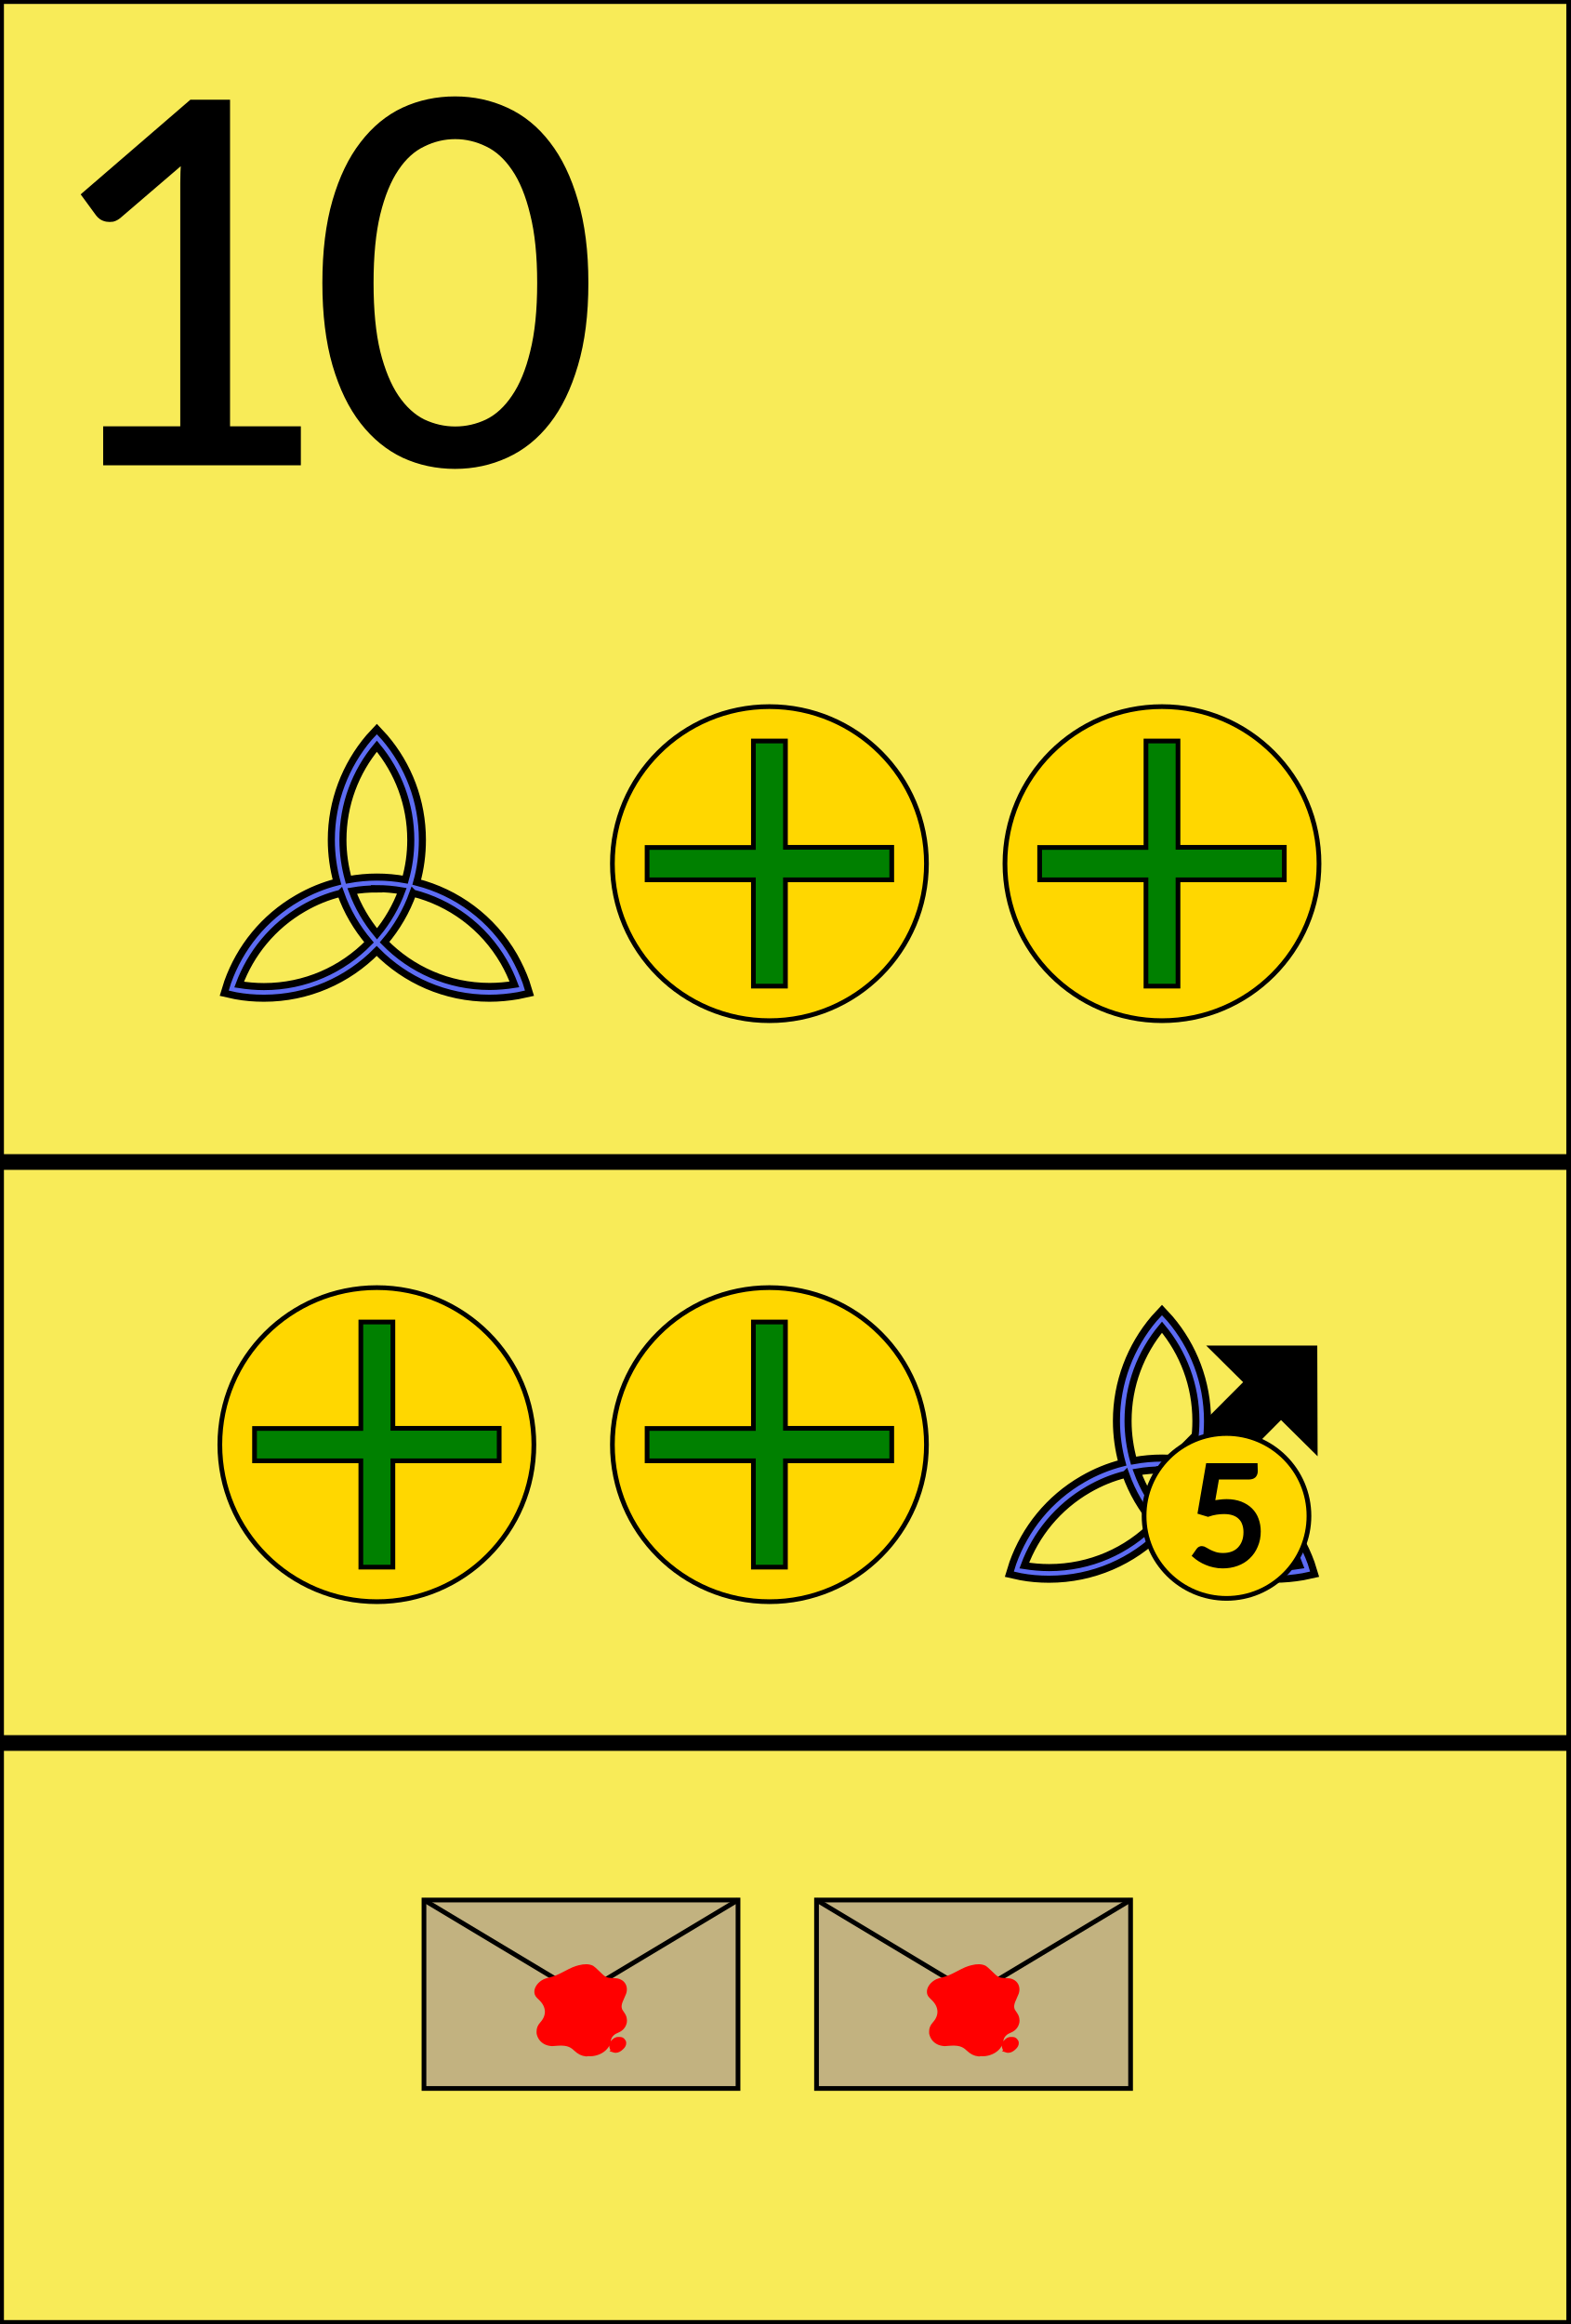
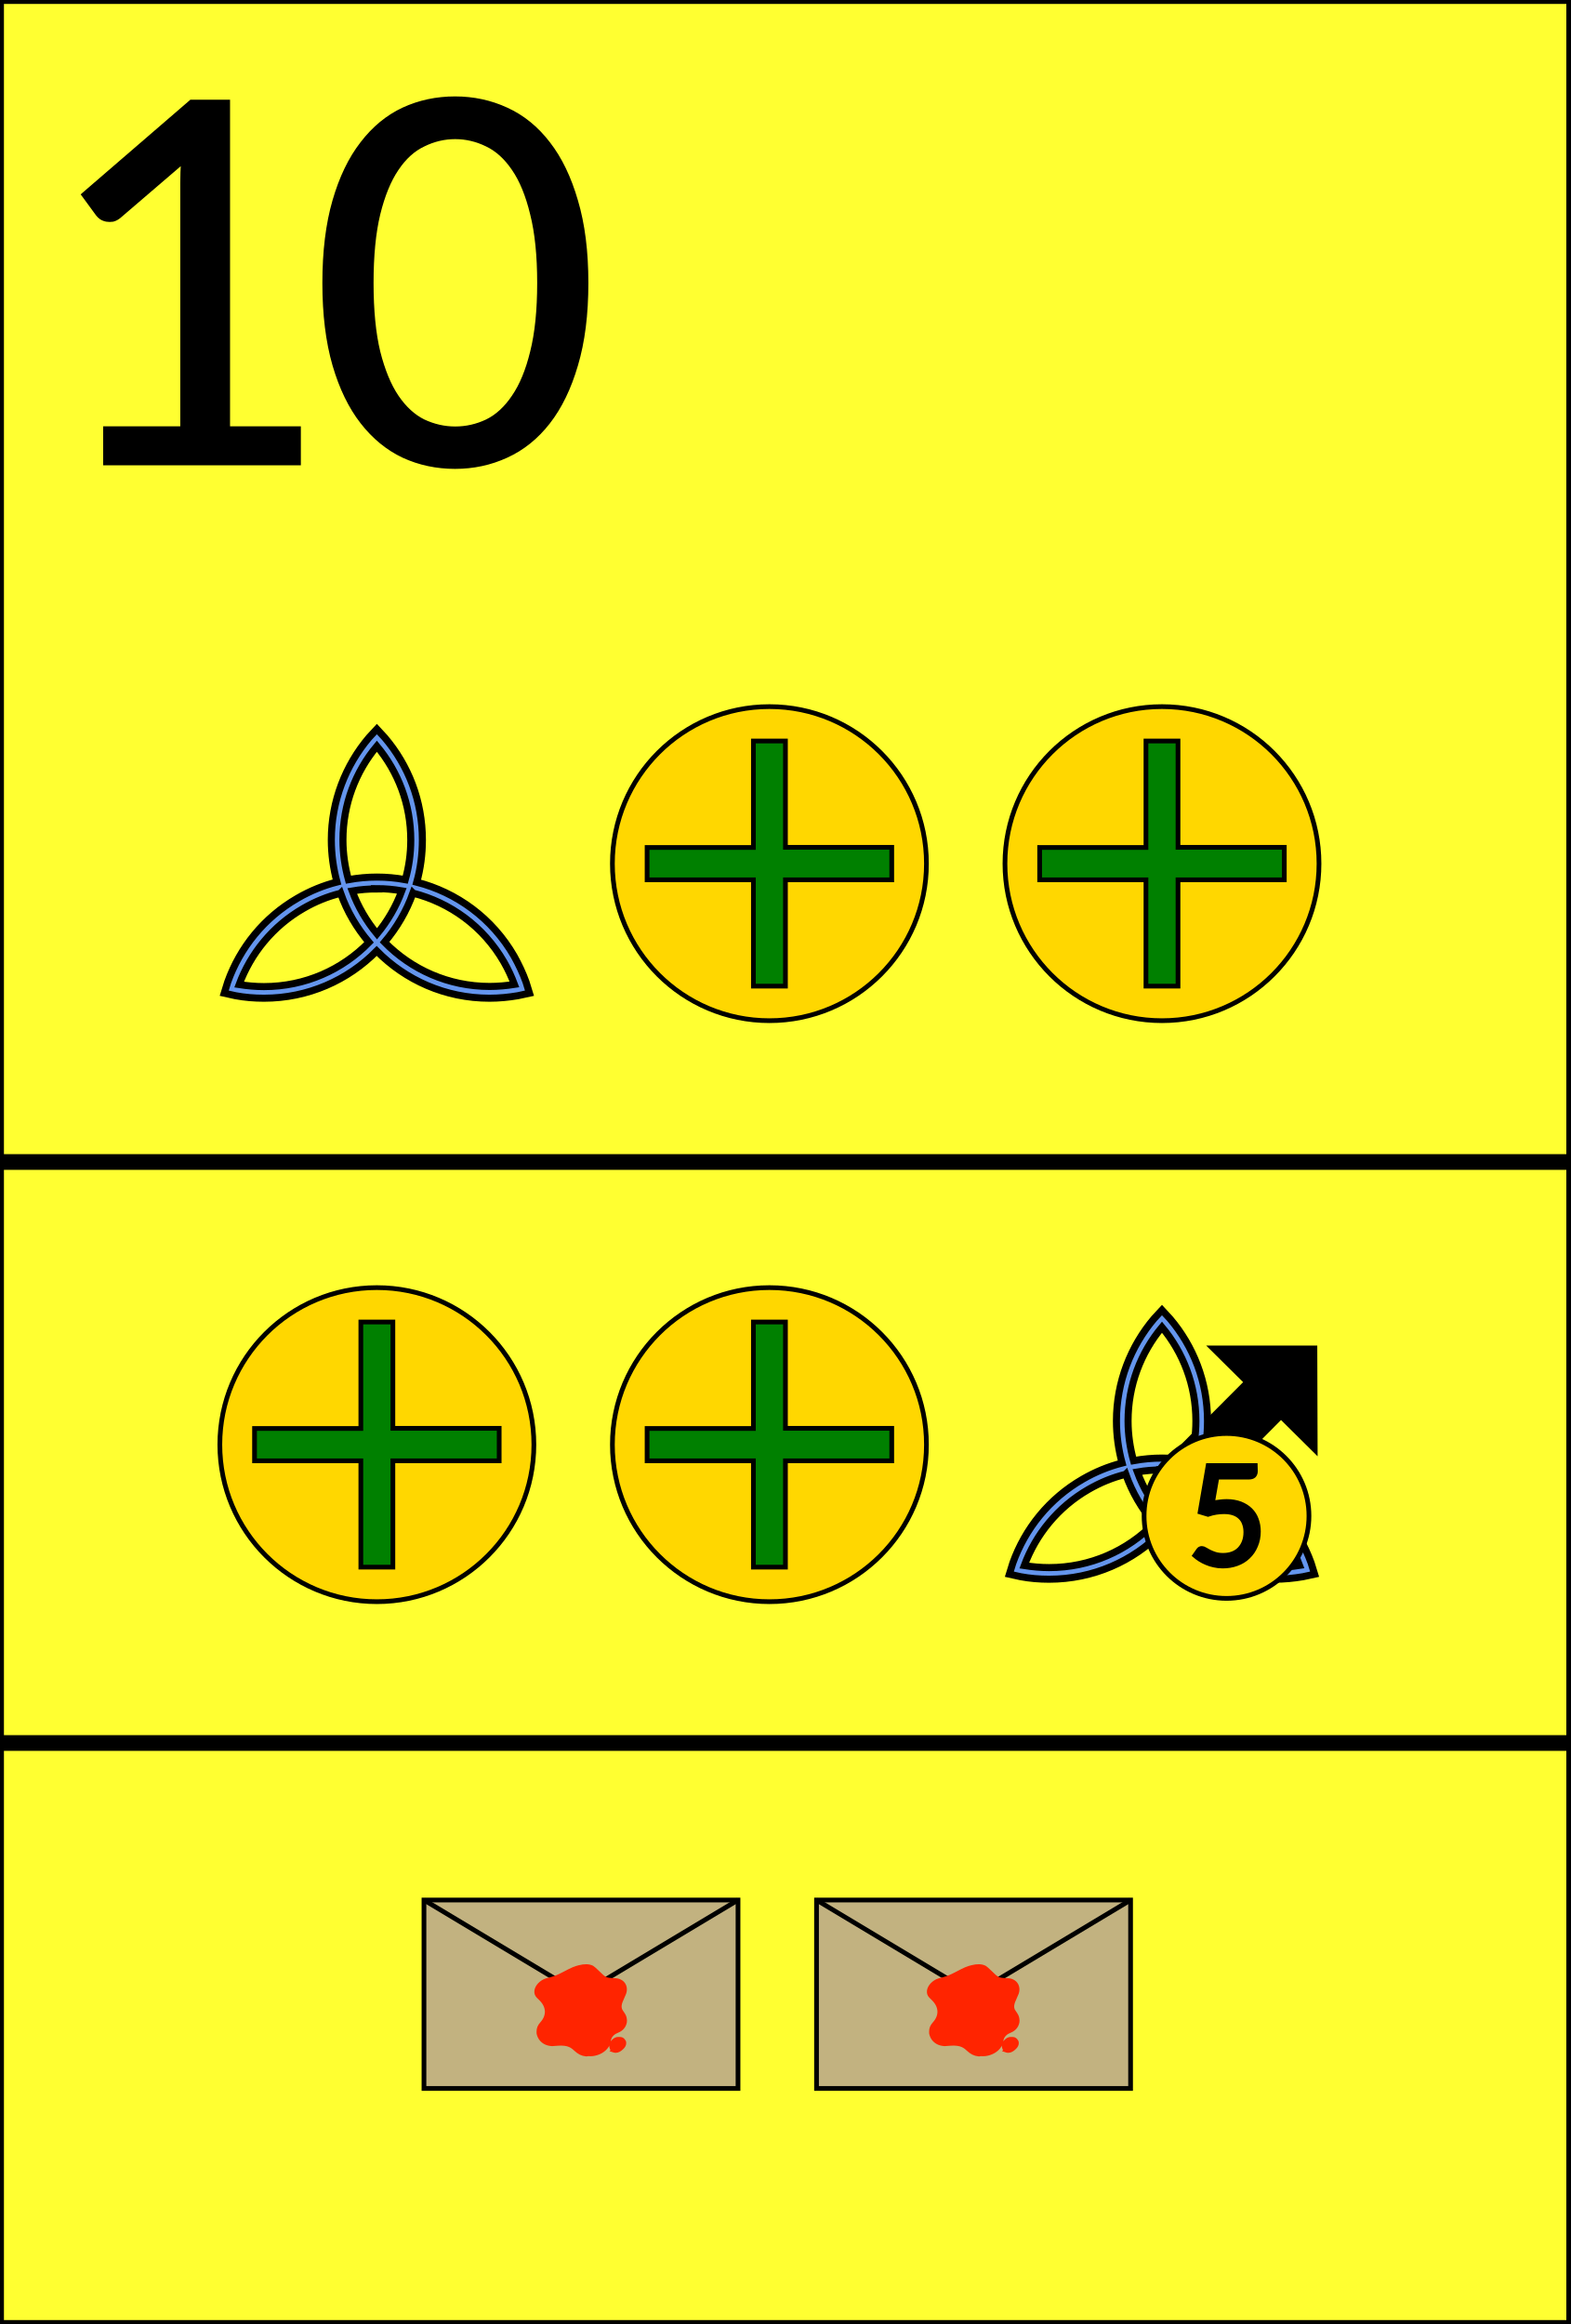
<svg xmlns="http://www.w3.org/2000/svg" height="148" width="100" viewbox="0 0 100 148">
-   <rect x="0" y="0" height="148" width="100" style="fill:#f8eb58;stroke:#000000;stroke-width:0.5px" />
+   <rect x="0" y="0" height="148" width="100" style="fill:#ffff31;stroke:#000000;stroke-width:0.5px" />
  <line x1="0" y1="74" x2="100" y2="74" style="stroke:#000000;stroke-width:1px" />
  <line x1="0" y1="111" x2="100" y2="111" style="stroke:#000000;stroke-width:1px" />
  <g transform="translate(2,2)">
    <path d="m 4.72,25.30 H 9.63 V 9.66 q 0,-0.67 0.05,-1.42 L 5.60,11.74 Q 5.39,11.92 5.18,11.97 4.98,12.00 4.80,11.97 4.62,11.94 4.46,11.84 4.32,11.74 4.24,11.63 L 3.34,10.40 10.18,4.50 h 2.32 V 25.30 h 4.51 v 2.18 H 4.72 Z" style="fill:#000000;stroke:#000000;stroke-width:0.3px" />
  </g>
  <g transform="translate(19,2)">
    <path d="m 18.32,16.02 q 0,3.01 -0.66,5.22 -0.64,2.19 -1.76,3.63 -1.12,1.44 -2.66,2.14 -1.52,0.70 -3.26,0.70 -1.76,0 -3.28,-0.70 Q 5.20,26.30 4.08,24.86 2.96,23.42 2.32,21.23 1.68,19.02 1.68,16.02 1.68,13.01 2.32,10.80 2.96,8.59 4.08,7.15 q 1.12,-1.46 2.62,-2.16 1.52,-0.70 3.28,-0.70 1.74,0 3.26,0.70 1.54,0.70 2.66,2.16 1.12,1.44 1.76,3.65 0.66,2.21 0.66,5.22 z m -2.96,0 q 0,-2.62 -0.45,-4.40 -0.43,-1.79 -1.18,-2.88 -0.74,-1.09 -1.71,-1.55 -0.98,-0.48 -2.03,-0.48 -1.06,0 -2.03,0.48 -0.98 0.46 -1.71,1.55 -0.74,1.09 -1.18,2.88 -0.43,1.78 -0.43,4.40 0,2.62 0.43,4.40 0.45,1.78 1.18,2.86 0.74,1.09 1.71,1.57 0.98,0.46 2.03,0.46 1.06,0 2.03,-0.46 0.98,-0.48 1.71,-1.57 0.75,-1.09 1.18,-2.86 0.45,-1.78 0.45,-4.40 z" style="fill:#000000;stroke:#000000;stroke-width:0.3px" />
  </g>
  <g transform="translate(14,43)">
-     <path d="m 10.0,4.52 c 1.35,1.62 2.16,3.70 2.16,5.97 0,0.88 -0.12,1.72 -0.35,2.53 -1.19,-0.22 -2.41,-0.22 -3.62,0 -0.22,-0.80 -0.35,-1.65 -0.35,-2.53 0,-2.27 0.81,-4.35 2.16,-5.97 z m -0.02,9.07 c 0.54,0 1.08,0.05 1.61,0.14 -0.37,1.0 -0.91,1.93 -1.58,2.74 -0.67,-0.81 -1.21,-1.73 -1.58,-2.73 0.52,-0.09 1.04,-0.13 1.56,-0.13 z m -2.29,0.29 c 0.41,1.16 1.03,2.21 1.81,3.13 -1.70,1.74 -4.06,2.82 -6.69,2.82 -0.54,0 -1.07,-0.05 -1.58,-0.13 0.73,-1.97 2.13,-3.72 4.09,-4.85 0.76,-0.44 1.55,-0.76 2.36,-0.96 z m 4.62,0 c 2.35,0.60 4.47,2.11 5.78,4.38 0.27,0.47 0.49,0.95 0.67,1.43 -0.51,0.08 -1.04,0.13 -1.58,0.13 -2.62,0 -4.99,-1.08 -6.69,-2.82 0.78,-0.92 1.40,-1.98 1.81,-3.13 z m 7.41,6.37 -0.22,-0.71 c -0.20,-0.56 -0.46,-1.11 -0.76,-1.65 -1.40,-2.43 -3.67,-4.06 -6.20,-4.71 0.24,-0.86 0.36,-1.76 0.36,-2.69 0,-2.49 -0.90,-4.76 -2.40,-6.52 L 10.0,3.43 9.50,3.97 C 8.01,5.73 7.10,8.01 7.10,10.49 c 0,0.93 0.13,1.83 0.36,2.68 -0.86,0.22 -1.70,0.56 -2.51,1.03 -2.15,1.24 -3.67,3.16 -4.45,5.34 l -0.22,0.71 0.72,0.16 c 0.59,0.11 1.19,0.16 1.81,0.16 2.81,0 5.35,-1.15 7.18,-3.01 1.83,1.86 4.37,3.01 7.18,3.01 0.62,0 1.22,-0.06 1.81,-0.16 z" style="fill:#5d6cf3;stroke:#000000;stroke-width:0.45px" />
+     <path d="m 10.0,4.52 c 1.35,1.62 2.16,3.70 2.16,5.97 0,0.88 -0.12,1.72 -0.35,2.53 -1.19,-0.22 -2.41,-0.22 -3.62,0 -0.22,-0.80 -0.35,-1.65 -0.35,-2.53 0,-2.27 0.81,-4.35 2.16,-5.97 z m -0.02,9.07 c 0.54,0 1.08,0.05 1.61,0.14 -0.37,1.0 -0.91,1.93 -1.58,2.74 -0.67,-0.81 -1.21,-1.73 -1.58,-2.73 0.52,-0.09 1.04,-0.13 1.56,-0.13 z m -2.29,0.29 c 0.41,1.16 1.03,2.21 1.81,3.13 -1.70,1.74 -4.06,2.82 -6.69,2.82 -0.54,0 -1.07,-0.05 -1.58,-0.13 0.73,-1.97 2.13,-3.72 4.09,-4.85 0.76,-0.44 1.55,-0.76 2.36,-0.96 z m 4.62,0 c 2.35,0.60 4.47,2.11 5.78,4.38 0.27,0.47 0.49,0.95 0.67,1.43 -0.51,0.08 -1.04,0.13 -1.58,0.13 -2.62,0 -4.99,-1.08 -6.69,-2.82 0.78,-0.92 1.40,-1.98 1.81,-3.13 z m 7.41,6.37 -0.22,-0.71 c -0.20,-0.56 -0.46,-1.11 -0.76,-1.65 -1.40,-2.43 -3.67,-4.06 -6.20,-4.71 0.24,-0.86 0.36,-1.76 0.36,-2.69 0,-2.49 -0.90,-4.76 -2.40,-6.52 L 10.0,3.43 9.50,3.97 C 8.01,5.73 7.10,8.01 7.10,10.49 c 0,0.93 0.13,1.83 0.36,2.68 -0.86,0.22 -1.70,0.56 -2.51,1.03 -2.15,1.24 -3.67,3.16 -4.45,5.34 l -0.22,0.71 0.72,0.16 c 0.59,0.11 1.19,0.16 1.81,0.16 2.81,0 5.35,-1.15 7.18,-3.01 1.83,1.86 4.37,3.01 7.18,3.01 0.62,0 1.22,-0.06 1.81,-0.16 z" style="fill:#6495ed;stroke:#000000;stroke-width:0.45px" />
  </g>
  <g transform="translate(39,43)">
    <circle cx="10" cy="12" r="10" style="fill:#ffd700;stroke:#000000;stroke-width:0.3px" />
    <path d="m 11.02,4.19 v 6.77 h 6.77 v 2.07 h -6.77 v 6.77 H 8.98 V 13.03 H 2.21 V 10.97 H 8.98 V 4.19 z" style="fill:#008000;stroke:#000000;stroke-width:0.3px" />
  </g>
  <g transform="translate(64,43)">
    <circle cx="10" cy="12" r="10" style="fill:#ffd700;stroke:#000000;stroke-width:0.3px" />
    <path d="m 11.02,4.19 v 6.77 h 6.77 v 2.07 h -6.77 v 6.77 H 8.98 V 13.03 H 2.21 V 10.97 H 8.98 V 4.19 z" style="fill:#008000;stroke:#000000;stroke-width:0.3px" />
  </g>
  <g transform="translate(14,80)">
    <circle cx="10" cy="12" r="10" style="fill:#ffd700;stroke:#000000;stroke-width:0.3px" />
    <path d="m 11.02,4.19 v 6.77 h 6.77 v 2.07 h -6.77 v 6.77 H 8.98 V 13.03 H 2.21 V 10.97 H 8.98 V 4.19 z" style="fill:#008000;stroke:#000000;stroke-width:0.3px" />
  </g>
  <g transform="translate(39,80)">
    <circle cx="10" cy="12" r="10" style="fill:#ffd700;stroke:#000000;stroke-width:0.3px" />
    <path d="m 11.02,4.19 v 6.77 h 6.77 v 2.07 h -6.77 v 6.77 H 8.98 V 13.03 H 2.21 V 10.97 H 8.98 V 4.19 z" style="fill:#008000;stroke:#000000;stroke-width:0.3px" />
  </g>
  <g transform="translate(64,80)">
    <path d="m 12.65,10.76 2.73,-2.74 -1.10,-1.09 -1.10,-1.09 3.28,0 3.28,0 0.01,3.27 0.01,3.27 -1.09,-1.08 -1.09,-1.08 -2.72,2.74 -2.72,2.74 -0.63,-0.62 c -0.35,-0.34 -0.84,-0.83 -1.10,-1.08 L 9.92,13.51 z" style="fill:#000000;stroke:#000000;stroke-width:0.3px" />
-     <path d="m 10.0,4.52 c 1.35,1.62 2.16,3.70 2.16,5.97 0,0.88 -0.12,1.72 -0.35,2.53 -1.19,-0.22 -2.41,-0.22 -3.62,0 -0.22,-0.80 -0.35,-1.65 -0.35,-2.53 0,-2.27 0.81,-4.35 2.16,-5.97 z m -0.02,9.07 c 0.54,0 1.08,0.05 1.61,0.14 -0.37,1.0 -0.91,1.93 -1.58,2.74 -0.67,-0.81 -1.21,-1.73 -1.58,-2.73 0.52,-0.09 1.04,-0.13 1.56,-0.13 z m -2.29,0.29 c 0.41,1.16 1.03,2.21 1.81,3.13 -1.70,1.74 -4.06,2.82 -6.69,2.82 -0.54,0 -1.07,-0.05 -1.58,-0.13 0.73,-1.97 2.13,-3.72 4.09,-4.85 0.76,-0.44 1.55,-0.76 2.36,-0.96 z m 4.62,0 c 2.35,0.60 4.47,2.11 5.78,4.38 0.27,0.47 0.49,0.95 0.67,1.43 -0.51,0.08 -1.04,0.13 -1.58,0.13 -2.62,0 -4.99,-1.08 -6.69,-2.82 0.78,-0.92 1.40,-1.98 1.81,-3.13 z m 7.41,6.37 -0.22,-0.71 c -0.20,-0.56 -0.46,-1.11 -0.76,-1.65 -1.40,-2.43 -3.67,-4.06 -6.20,-4.71 0.24,-0.86 0.36,-1.76 0.36,-2.69 0,-2.49 -0.90,-4.76 -2.40,-6.52 L 10.0,3.43 9.50,3.97 C 8.01,5.73 7.10,8.01 7.10,10.49 c 0,0.93 0.13,1.83 0.36,2.68 -0.86,0.22 -1.70,0.56 -2.51,1.03 -2.15,1.24 -3.67,3.16 -4.45,5.34 l -0.22,0.71 0.72,0.16 c 0.59,0.11 1.19,0.16 1.81,0.16 2.81,0 5.35,-1.15 7.18,-3.01 1.83,1.86 4.37,3.01 7.18,3.01 0.62,0 1.22,-0.06 1.81,-0.16 z" style="fill:#5d6cf3;stroke:#000000;stroke-width:0.45px" />
+     <path d="m 10.0,4.52 c 1.35,1.62 2.16,3.70 2.16,5.97 0,0.88 -0.12,1.72 -0.35,2.53 -1.19,-0.22 -2.41,-0.22 -3.62,0 -0.22,-0.80 -0.35,-1.65 -0.35,-2.53 0,-2.27 0.81,-4.35 2.16,-5.97 z m -0.02,9.07 c 0.54,0 1.08,0.05 1.61,0.14 -0.37,1.0 -0.91,1.93 -1.58,2.74 -0.67,-0.81 -1.21,-1.73 -1.58,-2.73 0.52,-0.09 1.04,-0.13 1.56,-0.13 z m -2.29,0.29 c 0.41,1.16 1.03,2.21 1.81,3.13 -1.70,1.74 -4.06,2.82 -6.69,2.82 -0.54,0 -1.07,-0.05 -1.58,-0.13 0.73,-1.97 2.13,-3.72 4.09,-4.85 0.76,-0.44 1.55,-0.76 2.36,-0.96 z m 4.62,0 c 2.35,0.60 4.47,2.11 5.78,4.38 0.27,0.47 0.49,0.95 0.67,1.43 -0.51,0.08 -1.04,0.13 -1.58,0.13 -2.62,0 -4.99,-1.08 -6.69,-2.82 0.78,-0.92 1.40,-1.98 1.81,-3.13 z m 7.41,6.37 -0.22,-0.71 c -0.20,-0.56 -0.46,-1.11 -0.76,-1.65 -1.40,-2.43 -3.67,-4.06 -6.20,-4.71 0.24,-0.86 0.36,-1.76 0.36,-2.69 0,-2.49 -0.90,-4.76 -2.40,-6.52 L 10.0,3.43 9.50,3.97 C 8.01,5.73 7.10,8.01 7.10,10.49 c 0,0.93 0.13,1.83 0.36,2.68 -0.86,0.22 -1.70,0.56 -2.51,1.03 -2.15,1.24 -3.67,3.16 -4.45,5.34 l -0.22,0.71 0.72,0.16 c 0.59,0.11 1.19,0.16 1.81,0.16 2.81,0 5.35,-1.15 7.18,-3.01 1.83,1.86 4.37,3.01 7.18,3.01 0.62,0 1.22,-0.06 1.81,-0.16 z" style="fill:#6495ed;stroke:#000000;stroke-width:0.45px" />
    <circle cx="14.11" cy="16.54" r="5.25" style="fill:#ffd700;stroke:#000000;stroke-width:0.3px" />
    <path d="m 15.95,13.69 q 0,0.17 -0.10,0.28 -0.10,0.10 -0.35,0.10 H 13.50 l -0.29,1.66 q 0.25,-0.06 0.47,-0.08 0.23,-0.03 0.44,-0.03 0.49,0 0.88,0.15 0.38,0.15 0.63,0.40 0.26,0.26 0.38,0.60 0.13,0.35 0.13,0.76 0,0.50 -0.18,0.91 -0.17,0.41 -0.48,0.70 -0.30,0.29 -0.72,0.44 -0.41,0.15 -0.90,0.15 -0.28,0 -0.54,-0.06 -0.25,-0.05 -0.48,-0.15 -0.22,-0.09 -0.41,-0.21 -0.19,-0.12 -0.34,-0.25 l 0.24,-0.34 q 0.08,-0.11 0.21,-0.11 0.09,0 0.20,0.07 0.11,0.07 0.27,0.15 0.16,0.08 0.37,0.15 0.22,0.07 0.51,0.07 0.33,0 0.60,-0.10 0.27,-0.10 0.46,-0.30 0.19,-0.20 0.29,-0.47 0.10,-0.27 0.10,-0.61 0,-0.30 -0.09,-0.54 -0.08,-0.24 -0.26,-0.41 -0.17,-0.17 -0.43,-0.26 -0.26,-0.09 -0.61,-0.09 -0.24,0 -0.50,0.04 -0.26,0.04 -0.52,0.13 l -0.50,-0.15 0.51,-2.96 h 3.00 z" style="fill:#000000;stroke:#000000;stroke-width:0.3px" />
  </g>
  <g transform="translate(27,117)">
    <rect x="0" y="4" height="12" width="20" style="fill:#c2b280;stroke:#000000;stroke-width:0.3px" />
    <line x1="0" y1="4" x2="10" y2="10" style="stroke:#000000;stroke-width:0.3px" />
    <line x1="10" y1="10" x2="20" y2="4" style="stroke:#000000;stroke-width:0.3px" />
-     <path d="m 10.34,13.81 C 10.07,13.78 9.90,13.69 9.67,13.48 9.34,13.16 9.02,13.08 8.35,13.14 8.16,13.16 8.13,13.16 8.03,13.14 7.70,13.09 7.45,12.89 7.35,12.59 7.32,12.52 7.32,12.48 7.32,12.39 7.32,12.19 7.37,12.06 7.53,11.88 7.76,11.62 7.86,11.35 7.85,11.07 7.83,10.76 7.69,10.49 7.39,10.21 7.23,10.06 7.19,10.00 7.18,9.87 7.16,9.62 7.38,9.33 7.69,9.18 7.79,9.14 7.87,9.11 8.05,9.07 8.31,9.01 8.58,8.90 8.92,8.72 c 0.59,-0.31 0.70,-0.35 0.97,-0.42 0.34,-0.09 0.61,-0.08 0.81,0.02 0.05,0.03 0.14,0.11 0.34,0.30 0.44,0.44 0.53,0.48 0.97,0.50 0.28,0.01 0.34,0.02 0.46,0.08 0.21,0.10 0.32,0.31 0.30,0.54 -0.01,0.12 -0.04,0.21 -0.15,0.44 -0.18,0.38 -0.22,0.58 -0.15,0.80 0.01,0.04 0.05,0.11 0.08,0.15 0.18,0.26 0.20,0.31 0.22,0.46 0.01,0.08 0.01,0.11 0,0.19 -0.05,0.24 -0.20,0.42 -0.44,0.52 -0.17,0.07 -0.25,0.12 -0.34,0.20 -0.14,0.13 -0.23,0.27 -0.25,0.54 -0.04,0.10 -0.09,0.19 -0.10,0.22 -0.17,0.28 -0.51,0.48 -0.90,0.53 -0.12,0.01 -0.15,0.01 -0.28,0 z m 1.76,-0.26 c -0.08,-0.04 -0.12,-0.09 -0.14,-0.19 -0.04,-0.16 0.08,-0.36 0.27,-0.46 0.06,-0.03 0.08,-0.03 0.19,-0.03 0.14,0 0.17,0.01 0.24,0.08 0.05,0.05 0.07,0.09 0.07,0.16 0,0.09 -0.04,0.18 -0.15,0.28 -0.12,0.12 -0.25,0.19 -0.37,0.19 -0.05,0 -0.09,-0.01 -0.12,-0.02 z" style="fill:#ff0000;stroke:#ff0000;stroke-width:0.3px" />
+     <path d="m 10.34,13.81 C 10.07,13.78 9.90,13.69 9.67,13.48 9.34,13.16 9.02,13.08 8.35,13.14 8.16,13.16 8.13,13.16 8.03,13.14 7.70,13.09 7.45,12.89 7.35,12.59 7.32,12.52 7.32,12.48 7.32,12.39 7.32,12.19 7.37,12.06 7.53,11.88 7.76,11.62 7.86,11.35 7.85,11.07 7.83,10.76 7.69,10.49 7.39,10.21 7.23,10.06 7.19,10.00 7.18,9.87 7.16,9.62 7.38,9.33 7.69,9.18 7.79,9.14 7.87,9.11 8.05,9.07 8.31,9.01 8.58,8.90 8.92,8.72 c 0.59,-0.31 0.70,-0.35 0.97,-0.42 0.34,-0.09 0.61,-0.08 0.81,0.02 0.05,0.03 0.14,0.11 0.34,0.30 0.44,0.44 0.53,0.48 0.97,0.50 0.28,0.01 0.34,0.02 0.46,0.08 0.21,0.10 0.32,0.31 0.30,0.54 -0.01,0.12 -0.04,0.21 -0.15,0.44 -0.18,0.38 -0.22,0.58 -0.15,0.80 0.01,0.04 0.05,0.11 0.08,0.15 0.18,0.26 0.20,0.31 0.22,0.46 0.01,0.08 0.01,0.11 0,0.19 -0.05,0.24 -0.20,0.42 -0.44,0.52 -0.17,0.07 -0.25,0.12 -0.34,0.20 -0.14,0.13 -0.23,0.27 -0.25,0.54 -0.04,0.10 -0.09,0.19 -0.10,0.22 -0.17,0.28 -0.51,0.48 -0.90,0.53 -0.12,0.01 -0.15,0.01 -0.28,0 z m 1.76,-0.26 c -0.08,-0.04 -0.12,-0.09 -0.14,-0.19 -0.04,-0.16 0.08,-0.36 0.27,-0.46 0.06,-0.03 0.08,-0.03 0.19,-0.03 0.14,0 0.17,0.01 0.24,0.08 0.05,0.05 0.07,0.09 0.07,0.16 0,0.09 -0.04,0.18 -0.15,0.28 -0.12,0.12 -0.25,0.19 -0.37,0.19 -0.05,0 -0.09,-0.01 -0.12,-0.02 z" style="fill:#ff2400;stroke:#ff2400;stroke-width:0.3px" />
  </g>
  <g transform="translate(52,117)">
    <rect x="0" y="4" height="12" width="20" style="fill:#c2b280;stroke:#000000;stroke-width:0.3px" />
    <line x1="0" y1="4" x2="10" y2="10" style="stroke:#000000;stroke-width:0.3px" />
    <line x1="10" y1="10" x2="20" y2="4" style="stroke:#000000;stroke-width:0.3px" />
-     <path d="m 10.34,13.81 C 10.07,13.78 9.90,13.69 9.67,13.48 9.34,13.16 9.02,13.08 8.35,13.14 8.16,13.16 8.13,13.16 8.03,13.14 7.70,13.09 7.45,12.89 7.35,12.59 7.32,12.52 7.32,12.48 7.32,12.39 7.32,12.19 7.37,12.06 7.53,11.88 7.76,11.62 7.86,11.35 7.85,11.07 7.83,10.76 7.69,10.49 7.39,10.21 7.23,10.06 7.19,10.00 7.18,9.87 7.16,9.62 7.38,9.33 7.69,9.18 7.79,9.14 7.87,9.11 8.05,9.07 8.31,9.01 8.58,8.90 8.92,8.72 c 0.59,-0.31 0.70,-0.35 0.97,-0.42 0.34,-0.09 0.61,-0.08 0.81,0.02 0.05,0.03 0.14,0.11 0.34,0.30 0.44,0.44 0.53,0.48 0.97,0.50 0.28,0.01 0.34,0.02 0.46,0.08 0.21,0.10 0.32,0.31 0.30,0.54 -0.01,0.12 -0.04,0.21 -0.15,0.44 -0.18,0.38 -0.22,0.58 -0.15,0.80 0.01,0.04 0.05,0.11 0.08,0.15 0.18,0.26 0.20,0.31 0.22,0.46 0.01,0.08 0.01,0.11 0,0.19 -0.05,0.24 -0.20,0.42 -0.44,0.52 -0.17,0.07 -0.25,0.12 -0.34,0.20 -0.14,0.13 -0.23,0.27 -0.25,0.54 -0.04,0.10 -0.09,0.19 -0.10,0.22 -0.17,0.28 -0.51,0.48 -0.90,0.53 -0.12,0.01 -0.15,0.01 -0.28,0 z m 1.76,-0.26 c -0.08,-0.04 -0.12,-0.09 -0.14,-0.19 -0.04,-0.16 0.08,-0.36 0.27,-0.46 0.06,-0.03 0.08,-0.03 0.19,-0.03 0.14,0 0.17,0.01 0.24,0.08 0.05,0.05 0.07,0.09 0.07,0.16 0,0.09 -0.04,0.18 -0.15,0.28 -0.12,0.12 -0.25,0.19 -0.37,0.19 -0.05,0 -0.09,-0.01 -0.12,-0.02 z" style="fill:#ff0000;stroke:#ff0000;stroke-width:0.3px" />
+     <path d="m 10.34,13.81 C 10.07,13.78 9.90,13.69 9.67,13.48 9.34,13.16 9.02,13.08 8.35,13.14 8.16,13.16 8.13,13.16 8.03,13.14 7.70,13.09 7.45,12.89 7.35,12.59 7.32,12.52 7.32,12.48 7.32,12.39 7.32,12.19 7.37,12.06 7.53,11.88 7.76,11.62 7.86,11.35 7.85,11.07 7.83,10.76 7.69,10.49 7.39,10.21 7.23,10.06 7.19,10.00 7.18,9.87 7.16,9.62 7.38,9.33 7.69,9.18 7.79,9.14 7.87,9.11 8.05,9.07 8.31,9.01 8.58,8.90 8.92,8.72 c 0.59,-0.31 0.70,-0.35 0.97,-0.42 0.34,-0.09 0.61,-0.08 0.81,0.02 0.05,0.03 0.14,0.11 0.34,0.30 0.44,0.44 0.53,0.48 0.97,0.50 0.28,0.01 0.34,0.02 0.46,0.08 0.21,0.10 0.32,0.31 0.30,0.54 -0.01,0.12 -0.04,0.21 -0.15,0.44 -0.18,0.38 -0.22,0.58 -0.15,0.80 0.01,0.04 0.05,0.11 0.08,0.15 0.18,0.26 0.20,0.31 0.22,0.46 0.01,0.08 0.01,0.11 0,0.19 -0.05,0.24 -0.20,0.42 -0.44,0.52 -0.17,0.07 -0.25,0.12 -0.34,0.20 -0.14,0.13 -0.23,0.27 -0.25,0.54 -0.04,0.10 -0.09,0.19 -0.10,0.22 -0.17,0.28 -0.51,0.48 -0.90,0.53 -0.12,0.01 -0.15,0.01 -0.28,0 z m 1.76,-0.26 c -0.08,-0.04 -0.12,-0.09 -0.14,-0.19 -0.04,-0.16 0.08,-0.36 0.27,-0.46 0.06,-0.03 0.08,-0.03 0.19,-0.03 0.14,0 0.17,0.01 0.24,0.08 0.05,0.05 0.07,0.09 0.07,0.16 0,0.09 -0.04,0.18 -0.15,0.28 -0.12,0.12 -0.25,0.19 -0.37,0.19 -0.05,0 -0.09,-0.01 -0.12,-0.02 z" style="fill:#ff2400;stroke:#ff2400;stroke-width:0.3px" />
  </g>
</svg>
